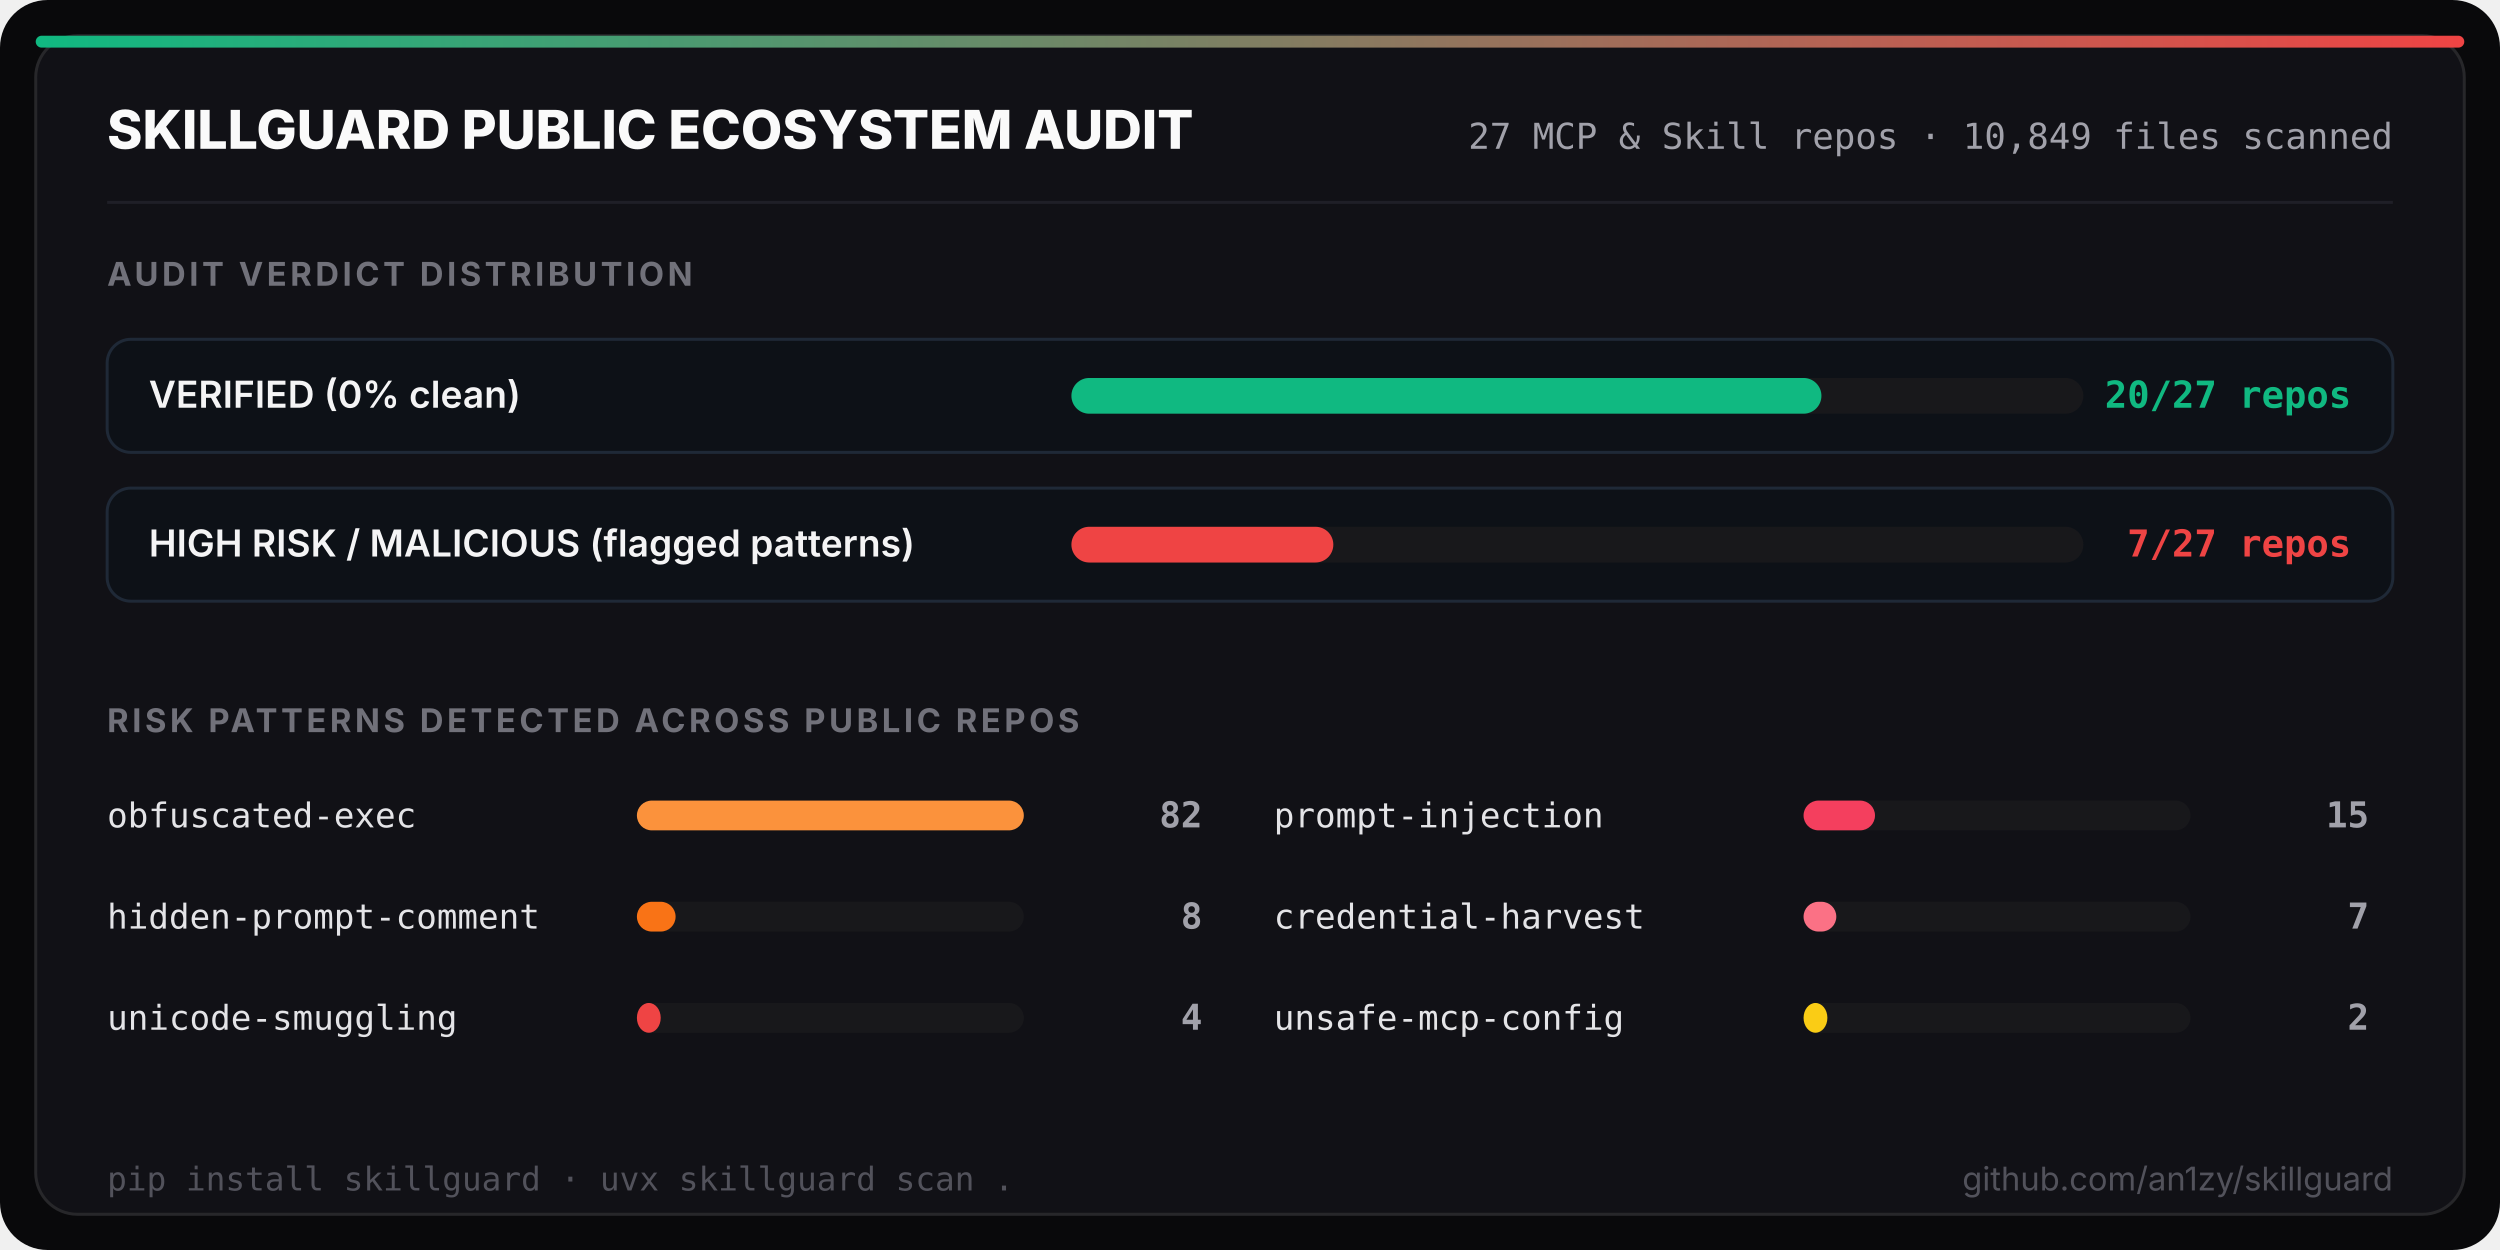
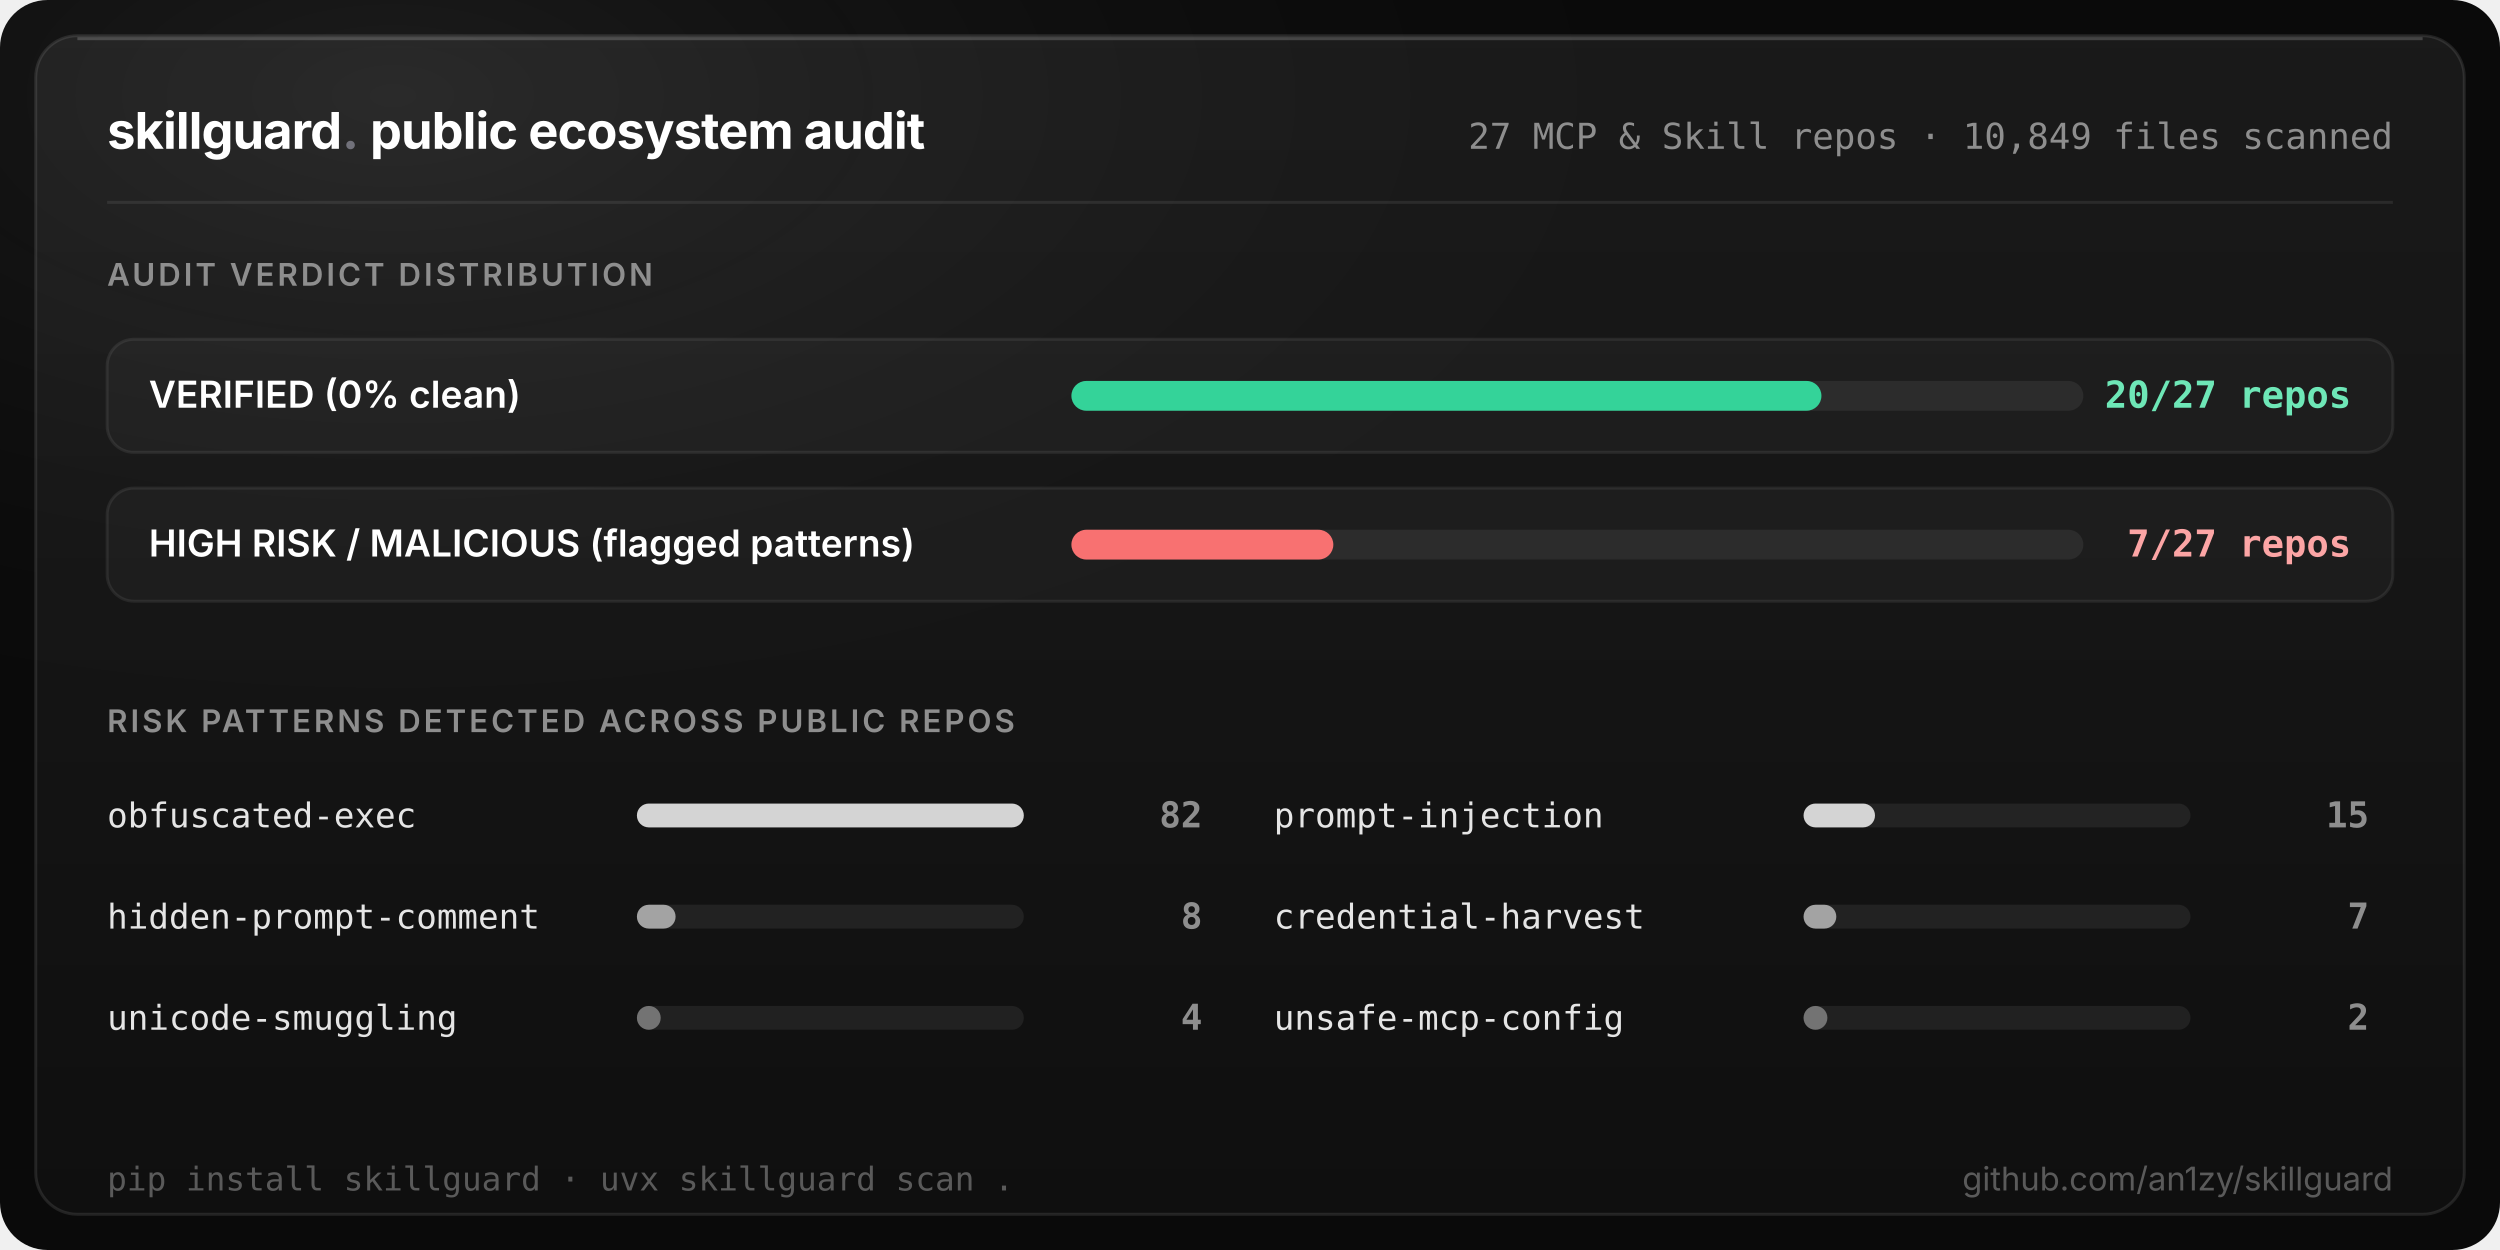
<svg xmlns="http://www.w3.org/2000/svg" width="840" height="420" viewBox="0 0 840 420">
  <defs>
-     <linearGradient id="sgBench" x1="0%" y1="0%" x2="100%" y2="0%">
-       <stop offset="0%" stop-color="#10b981" />
-       <stop offset="100%" stop-color="#ef4444" />
+     <radialGradient id="sgBenchGlow" cx="16%" cy="8%" r="55%">
+       <stop offset="0%" stop-color="#ffffff" stop-opacity="0.075" />
+       <stop offset="100%" stop-color="#0a0a0a" stop-opacity="0" />
+     </radialGradient>
+     <linearGradient id="sgBenchGlass" x1="0%" y1="0%" x2="0%" y2="100%">
+       <stop offset="0%" stop-color="#ffffff" stop-opacity="0.065" />
+       <stop offset="100%" stop-color="#ffffff" stop-opacity="0.02" />
    </linearGradient>
  </defs>
-   <rect width="840" height="420" rx="16" fill="#09090b" />
-   <rect x="12" y="12" width="816" height="396" rx="14" fill="#111116" stroke="#27272a" />
-   <rect x="12" y="12" width="816" height="4" rx="2" fill="url(#sgBench)" />
-   <text x="36" y="50" fill="#fafafa" font-size="18" font-weight="800" font-family="system-ui, -apple-system, Segoe UI, sans-serif">SKILLGUARD PUBLIC ECOSYSTEM AUDIT</text>
-   <text x="804" y="50" text-anchor="end" fill="#a1a1aa" font-size="12" font-family="ui-monospace, SFMono-Regular, Menlo, Consolas, monospace">27 MCP &amp; Skill repos · 10,849 files scanned</text>
-   <line x1="36" y1="68" x2="804" y2="68" stroke="#1f1f27" />
-   <text x="36" y="96" fill="#71717a" font-size="11" font-weight="700" letter-spacing="1.2" font-family="system-ui, -apple-system, Segoe UI, sans-serif">AUDIT VERDICT DISTRIBUTION</text>
-   <rect x="36" y="114" width="768" height="38" rx="8" fill="#0d1117" stroke="#1f2937" />
-   <text x="50" y="137" fill="#f4f4f5" font-size="12.5" font-weight="600" font-family="system-ui, -apple-system, Segoe UI, sans-serif">VERIFIED (0% clean)</text>
-   <rect x="360" y="127" width="340" height="12" rx="6" fill="#18181b" />
-   <rect x="360" y="127" width="252" height="12" rx="6" fill="#10b981" />
-   <text x="790" y="137" text-anchor="end" fill="#10b981" font-size="12.5" font-weight="800" font-family="ui-monospace, SFMono-Regular, Menlo, Consolas, monospace">20/27 repos</text>
-   <rect x="36" y="164" width="768" height="38" rx="8" fill="#0d1117" stroke="#1f2937" />
-   <text x="50" y="187" fill="#f4f4f5" font-size="12.5" font-weight="600" font-family="system-ui, -apple-system, Segoe UI, sans-serif">HIGH RISK / MALICIOUS (flagged patterns)</text>
-   <rect x="360" y="177" width="340" height="12" rx="6" fill="#18181b" />
-   <rect x="360" y="177" width="88" height="12" rx="6" fill="#ef4444" />
-   <text x="790" y="187" text-anchor="end" fill="#ef4444" font-size="12.5" font-weight="800" font-family="ui-monospace, SFMono-Regular, Menlo, Consolas, monospace">7/27 repos</text>
-   <text x="36" y="246" fill="#71717a" font-size="11" font-weight="700" letter-spacing="1.2" font-family="system-ui, -apple-system, Segoe UI, sans-serif">RISK PATTERNS DETECTED ACROSS PUBLIC REPOS</text>
-   <text x="36" y="278" fill="#e4e4e7" font-size="11.5" font-family="ui-monospace, SFMono-Regular, Menlo, Consolas, monospace">obfuscated-exec</text>
-   <rect x="214" y="269" width="130" height="10" rx="5" fill="#18181b" />
-   <rect x="214" y="269" width="130" height="10" rx="5" fill="#fb923c" />
-   <text x="404" y="278" text-anchor="end" fill="#a1a1aa" font-size="12" font-weight="600" font-family="ui-monospace, SFMono-Regular, Menlo, Consolas, monospace">82</text>
-   <text x="428" y="278" fill="#e4e4e7" font-size="11.5" font-family="ui-monospace, SFMono-Regular, Menlo, Consolas, monospace">prompt-injection</text>
-   <rect x="606" y="269" width="130" height="10" rx="5" fill="#18181b" />
-   <rect x="606" y="269" width="24" height="10" rx="5" fill="#f43f5e" />
-   <text x="796" y="278" text-anchor="end" fill="#a1a1aa" font-size="12" font-weight="600" font-family="ui-monospace, SFMono-Regular, Menlo, Consolas, monospace">15</text>
-   <text x="36" y="312" fill="#e4e4e7" font-size="11.5" font-family="ui-monospace, SFMono-Regular, Menlo, Consolas, monospace">hidden-prompt-comment</text>
-   <rect x="214" y="303" width="130" height="10" rx="5" fill="#18181b" />
-   <rect x="214" y="303" width="13" height="10" rx="5" fill="#f97316" />
-   <text x="404" y="312" text-anchor="end" fill="#a1a1aa" font-size="12" font-weight="600" font-family="ui-monospace, SFMono-Regular, Menlo, Consolas, monospace">8</text>
-   <text x="428" y="312" fill="#e4e4e7" font-size="11.5" font-family="ui-monospace, SFMono-Regular, Menlo, Consolas, monospace">credential-harvest</text>
-   <rect x="606" y="303" width="130" height="10" rx="5" fill="#18181b" />
-   <rect x="606" y="303" width="11" height="10" rx="5" fill="#fb7185" />
-   <text x="796" y="312" text-anchor="end" fill="#a1a1aa" font-size="12" font-weight="600" font-family="ui-monospace, SFMono-Regular, Menlo, Consolas, monospace">7</text>
-   <text x="36" y="346" fill="#e4e4e7" font-size="11.5" font-family="ui-monospace, SFMono-Regular, Menlo, Consolas, monospace">unicode-smuggling</text>
-   <rect x="214" y="337" width="130" height="10" rx="5" fill="#18181b" />
-   <rect x="214" y="337" width="8" height="10" rx="5" fill="#ef4444" />
-   <text x="404" y="346" text-anchor="end" fill="#a1a1aa" font-size="12" font-weight="600" font-family="ui-monospace, SFMono-Regular, Menlo, Consolas, monospace">4</text>
-   <text x="428" y="346" fill="#e4e4e7" font-size="11.5" font-family="ui-monospace, SFMono-Regular, Menlo, Consolas, monospace">unsafe-mcp-config</text>
-   <rect x="606" y="337" width="130" height="10" rx="5" fill="#18181b" />
-   <rect x="606" y="337" width="8" height="10" rx="5" fill="#facc15" />
-   <text x="796" y="346" text-anchor="end" fill="#a1a1aa" font-size="12" font-weight="600" font-family="ui-monospace, SFMono-Regular, Menlo, Consolas, monospace">2</text>
-   <text x="36" y="400" fill="#52525b" font-size="11" font-family="ui-monospace, SFMono-Regular, Menlo, Consolas, monospace">pip install skillguard · uvx skillguard scan .</text>
-   <text x="804" y="400" text-anchor="end" fill="#52525b" font-size="11" font-family="system-ui, -apple-system, Segoe UI, sans-serif">github.com/an1zy/skillguard</text>
+   <rect width="840" height="420" rx="16" fill="#0a0a0a" />
+   <rect width="840" height="420" rx="16" fill="url(#sgBenchGlow)" />
+   <rect x="12" y="12" width="816" height="396" rx="14" fill="url(#sgBenchGlass)" stroke="#ffffff" stroke-opacity="0.1" />
+   <line x1="26" y1="13" x2="814" y2="13" stroke="#ffffff" stroke-opacity="0.18" />
+   <text x="36" y="50" fill="#ffffff" font-size="17" font-weight="700" font-family="Inter, -apple-system, Segoe UI, sans-serif" letter-spacing="-0.3">skillguard<tspan fill="#71717a">.</tspan> public ecosystem audit</text>
+   <text x="804" y="50" text-anchor="end" fill="#8e8e8e" font-size="12" font-family="ui-monospace, SFMono-Regular, Menlo, Consolas, monospace">27 MCP &amp; Skill repos · 10,849 files scanned</text>
+   <line x1="36" y1="68" x2="804" y2="68" stroke="#ffffff" stroke-opacity="0.08" />
+   <text x="36" y="96" fill="#8e8e8e" font-size="10.5" font-weight="600" letter-spacing="1" font-family="Inter, -apple-system, Segoe UI, sans-serif">AUDIT VERDICT DISTRIBUTION</text>
+   <rect x="36" y="114" width="768" height="38" rx="9" fill="#ffffff" fill-opacity="0.035" stroke="#ffffff" stroke-opacity="0.075" />
+   <text x="50" y="137" fill="#ffffff" font-size="12.5" font-weight="600" font-family="Inter, -apple-system, Segoe UI, sans-serif">VERIFIED (0% clean)</text>
+   <rect x="360" y="128" width="340" height="10" rx="5" fill="#ffffff" fill-opacity="0.07" />
+   <rect x="360" y="128" width="252" height="10" rx="5" fill="#34d399" />
+   <text x="790" y="137" text-anchor="end" fill="#6ee7b7" font-size="12.5" font-weight="700" font-family="ui-monospace, SFMono-Regular, Menlo, Consolas, monospace">20/27 repos</text>
+   <rect x="36" y="164" width="768" height="38" rx="9" fill="#ffffff" fill-opacity="0.035" stroke="#ffffff" stroke-opacity="0.075" />
+   <text x="50" y="187" fill="#ffffff" font-size="12.5" font-weight="600" font-family="Inter, -apple-system, Segoe UI, sans-serif">HIGH RISK / MALICIOUS (flagged patterns)</text>
+   <rect x="360" y="178" width="340" height="10" rx="5" fill="#ffffff" fill-opacity="0.07" />
+   <rect x="360" y="178" width="88" height="10" rx="5" fill="#f87171" />
+   <text x="790" y="187" text-anchor="end" fill="#fca5a5" font-size="12.5" font-weight="700" font-family="ui-monospace, SFMono-Regular, Menlo, Consolas, monospace">7/27 repos</text>
+   <text x="36" y="246" fill="#8e8e8e" font-size="10.5" font-weight="600" letter-spacing="1" font-family="Inter, -apple-system, Segoe UI, sans-serif">RISK PATTERNS DETECTED ACROSS PUBLIC REPOS</text>
+   <text x="36" y="278" fill="#e5e5e5" font-size="11.5" font-family="ui-monospace, SFMono-Regular, Menlo, Consolas, monospace">obfuscated-exec</text>
+   <rect x="214" y="270" width="130" height="8" rx="4" fill="#ffffff" fill-opacity="0.07" />
+   <rect x="214" y="270" width="130" height="8" rx="4" fill="#d4d4d4" />
+   <text x="404" y="278" text-anchor="end" fill="#8e8e8e" font-size="12" font-weight="600" font-family="ui-monospace, SFMono-Regular, Menlo, Consolas, monospace">82</text>
+   <text x="428" y="278" fill="#e5e5e5" font-size="11.5" font-family="ui-monospace, SFMono-Regular, Menlo, Consolas, monospace">prompt-injection</text>
+   <rect x="606" y="270" width="130" height="8" rx="4" fill="#ffffff" fill-opacity="0.07" />
+   <rect x="606" y="270" width="24" height="8" rx="4" fill="#d4d4d4" />
+   <text x="796" y="278" text-anchor="end" fill="#8e8e8e" font-size="12" font-weight="600" font-family="ui-monospace, SFMono-Regular, Menlo, Consolas, monospace">15</text>
+   <text x="36" y="312" fill="#e5e5e5" font-size="11.5" font-family="ui-monospace, SFMono-Regular, Menlo, Consolas, monospace">hidden-prompt-comment</text>
+   <rect x="214" y="304" width="130" height="8" rx="4" fill="#ffffff" fill-opacity="0.07" />
+   <rect x="214" y="304" width="13" height="8" rx="4" fill="#a3a3a3" />
+   <text x="404" y="312" text-anchor="end" fill="#8e8e8e" font-size="12" font-weight="600" font-family="ui-monospace, SFMono-Regular, Menlo, Consolas, monospace">8</text>
+   <text x="428" y="312" fill="#e5e5e5" font-size="11.5" font-family="ui-monospace, SFMono-Regular, Menlo, Consolas, monospace">credential-harvest</text>
+   <rect x="606" y="304" width="130" height="8" rx="4" fill="#ffffff" fill-opacity="0.07" />
+   <rect x="606" y="304" width="11" height="8" rx="4" fill="#a3a3a3" />
+   <text x="796" y="312" text-anchor="end" fill="#8e8e8e" font-size="12" font-weight="600" font-family="ui-monospace, SFMono-Regular, Menlo, Consolas, monospace">7</text>
+   <text x="36" y="346" fill="#e5e5e5" font-size="11.5" font-family="ui-monospace, SFMono-Regular, Menlo, Consolas, monospace">unicode-smuggling</text>
+   <rect x="214" y="338" width="130" height="8" rx="4" fill="#ffffff" fill-opacity="0.07" />
+   <rect x="214" y="338" width="8" height="8" rx="4" fill="#737373" />
+   <text x="404" y="346" text-anchor="end" fill="#8e8e8e" font-size="12" font-weight="600" font-family="ui-monospace, SFMono-Regular, Menlo, Consolas, monospace">4</text>
+   <text x="428" y="346" fill="#e5e5e5" font-size="11.5" font-family="ui-monospace, SFMono-Regular, Menlo, Consolas, monospace">unsafe-mcp-config</text>
+   <rect x="606" y="338" width="130" height="8" rx="4" fill="#ffffff" fill-opacity="0.07" />
+   <rect x="606" y="338" width="8" height="8" rx="4" fill="#737373" />
+   <text x="796" y="346" text-anchor="end" fill="#8e8e8e" font-size="12" font-weight="600" font-family="ui-monospace, SFMono-Regular, Menlo, Consolas, monospace">2</text>
+   <text x="36" y="400" fill="#5a5a5a" font-size="11" font-family="ui-monospace, SFMono-Regular, Menlo, Consolas, monospace">pip install skillguard · uvx skillguard scan .</text>
+   <text x="804" y="400" text-anchor="end" fill="#5a5a5a" font-size="11" font-family="Inter, -apple-system, Segoe UI, sans-serif">github.com/an1zy/skillguard</text>
</svg>
